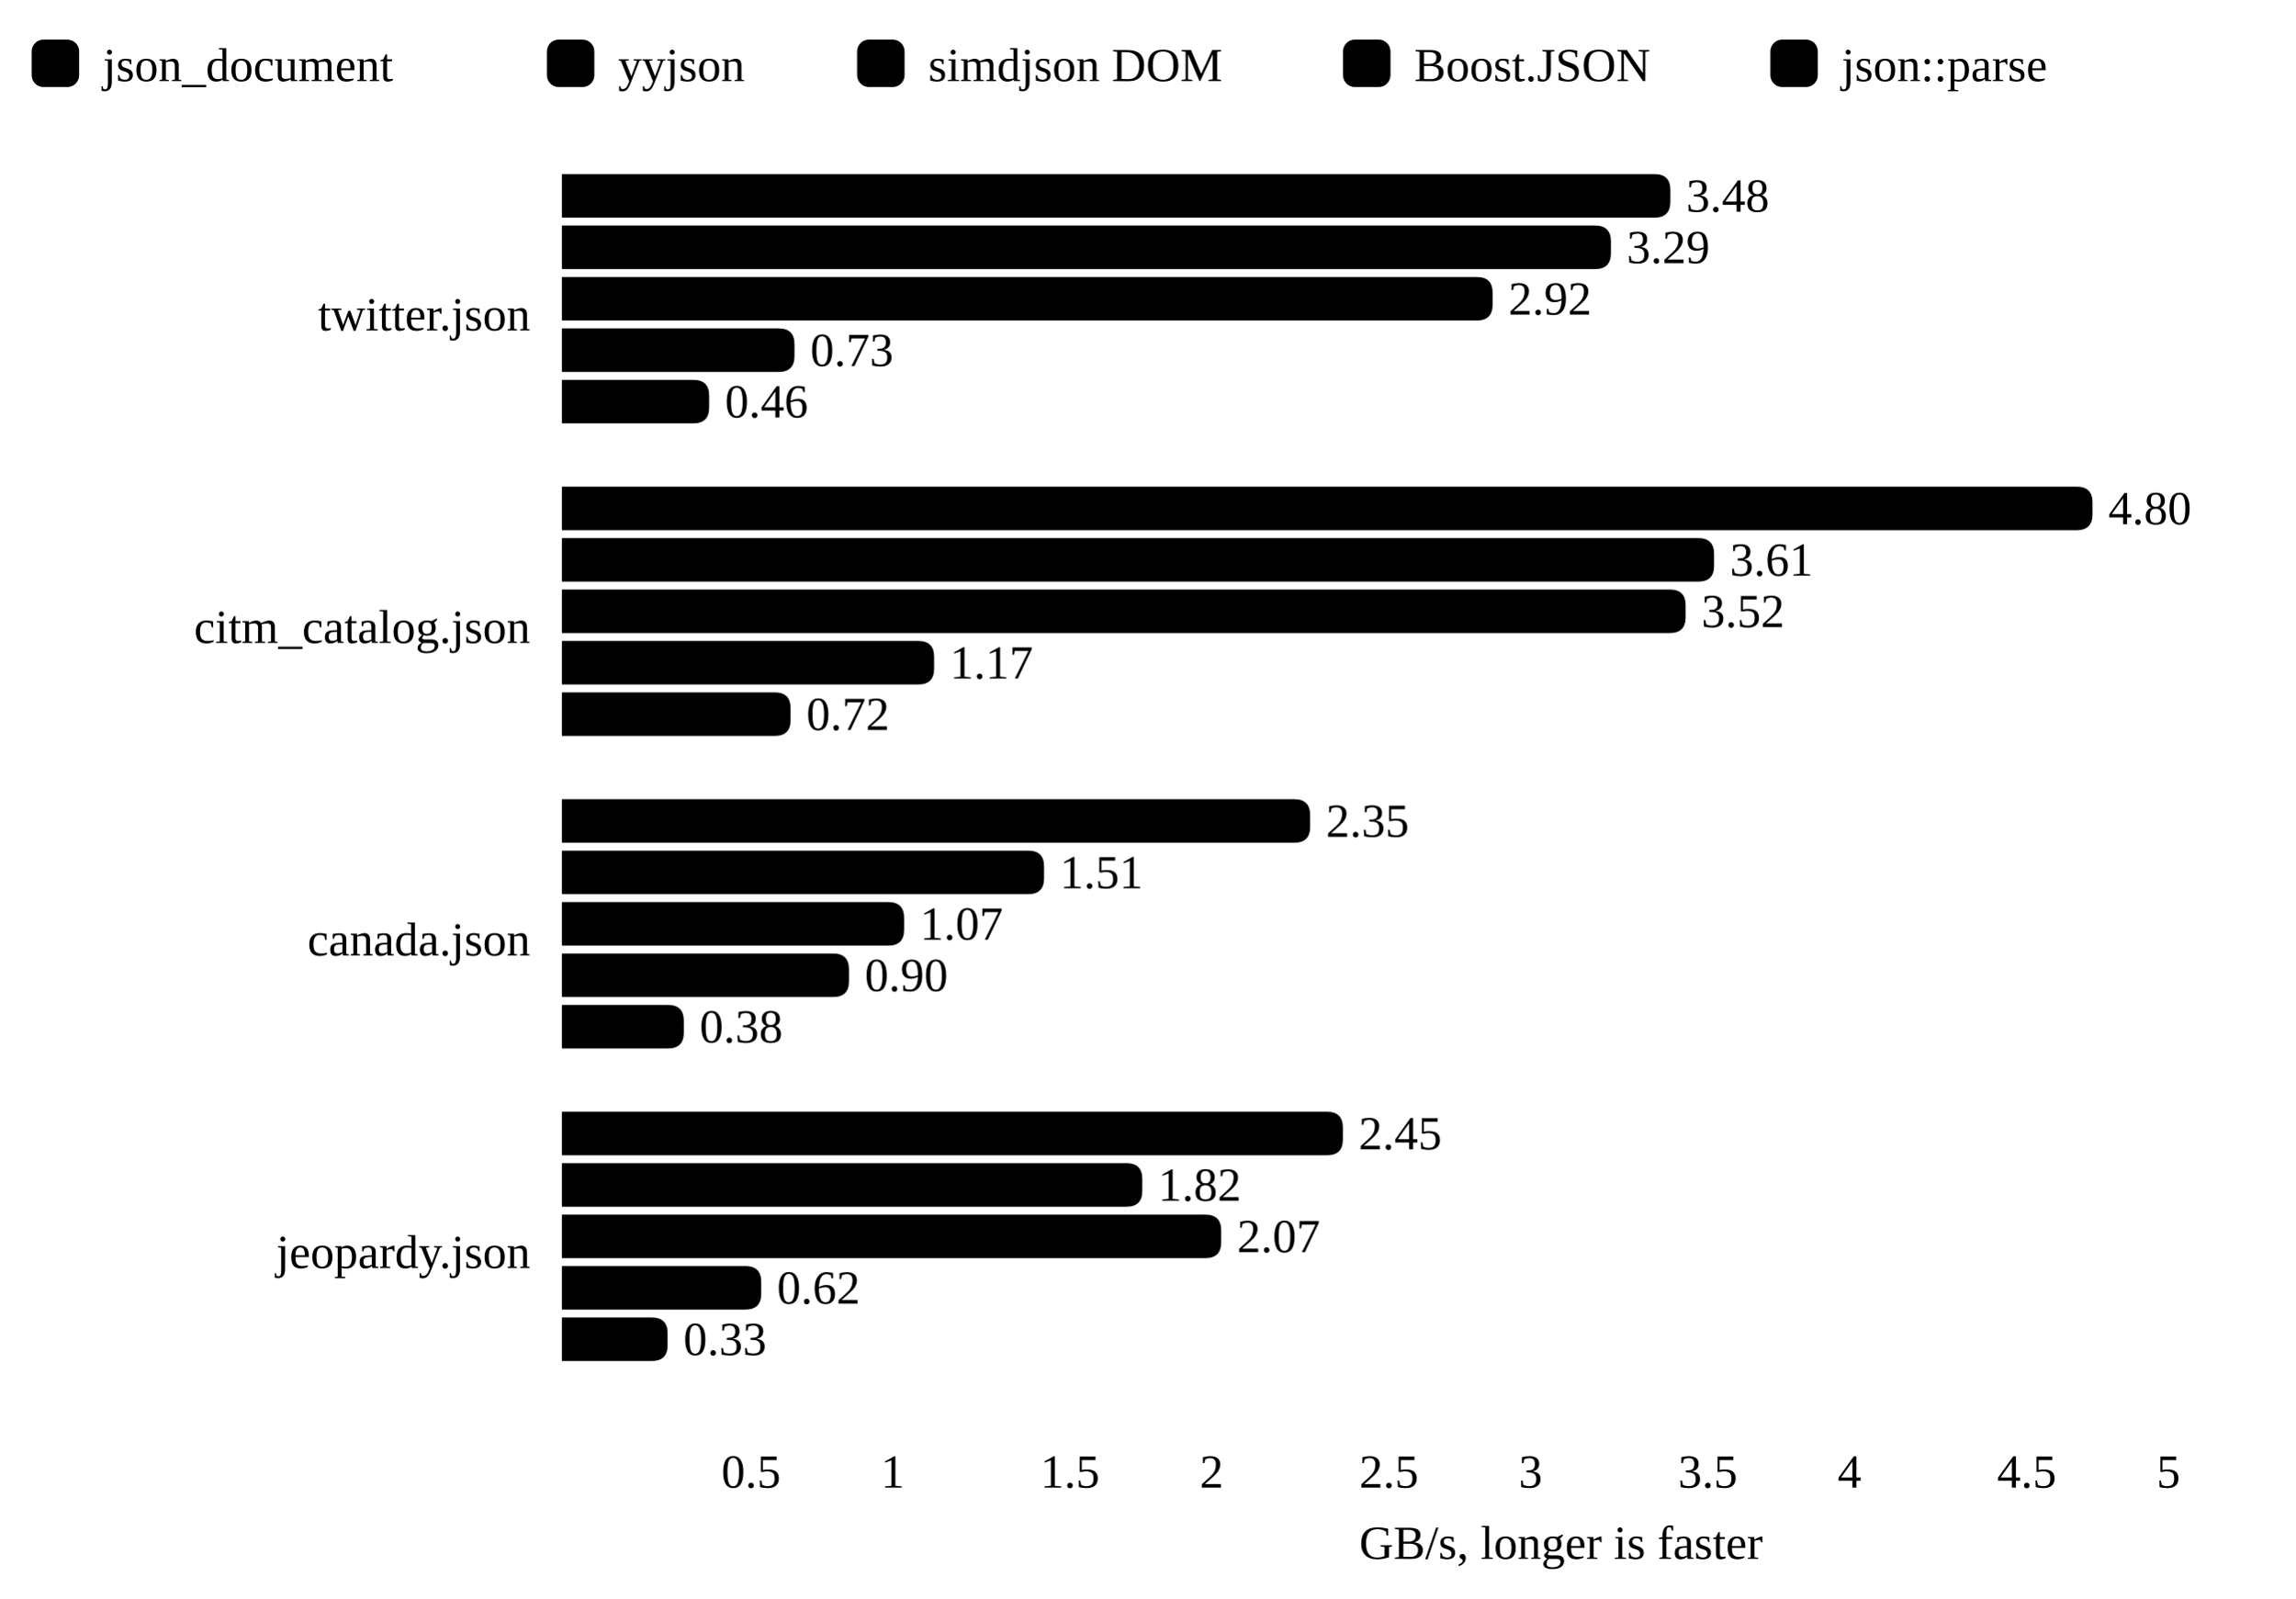
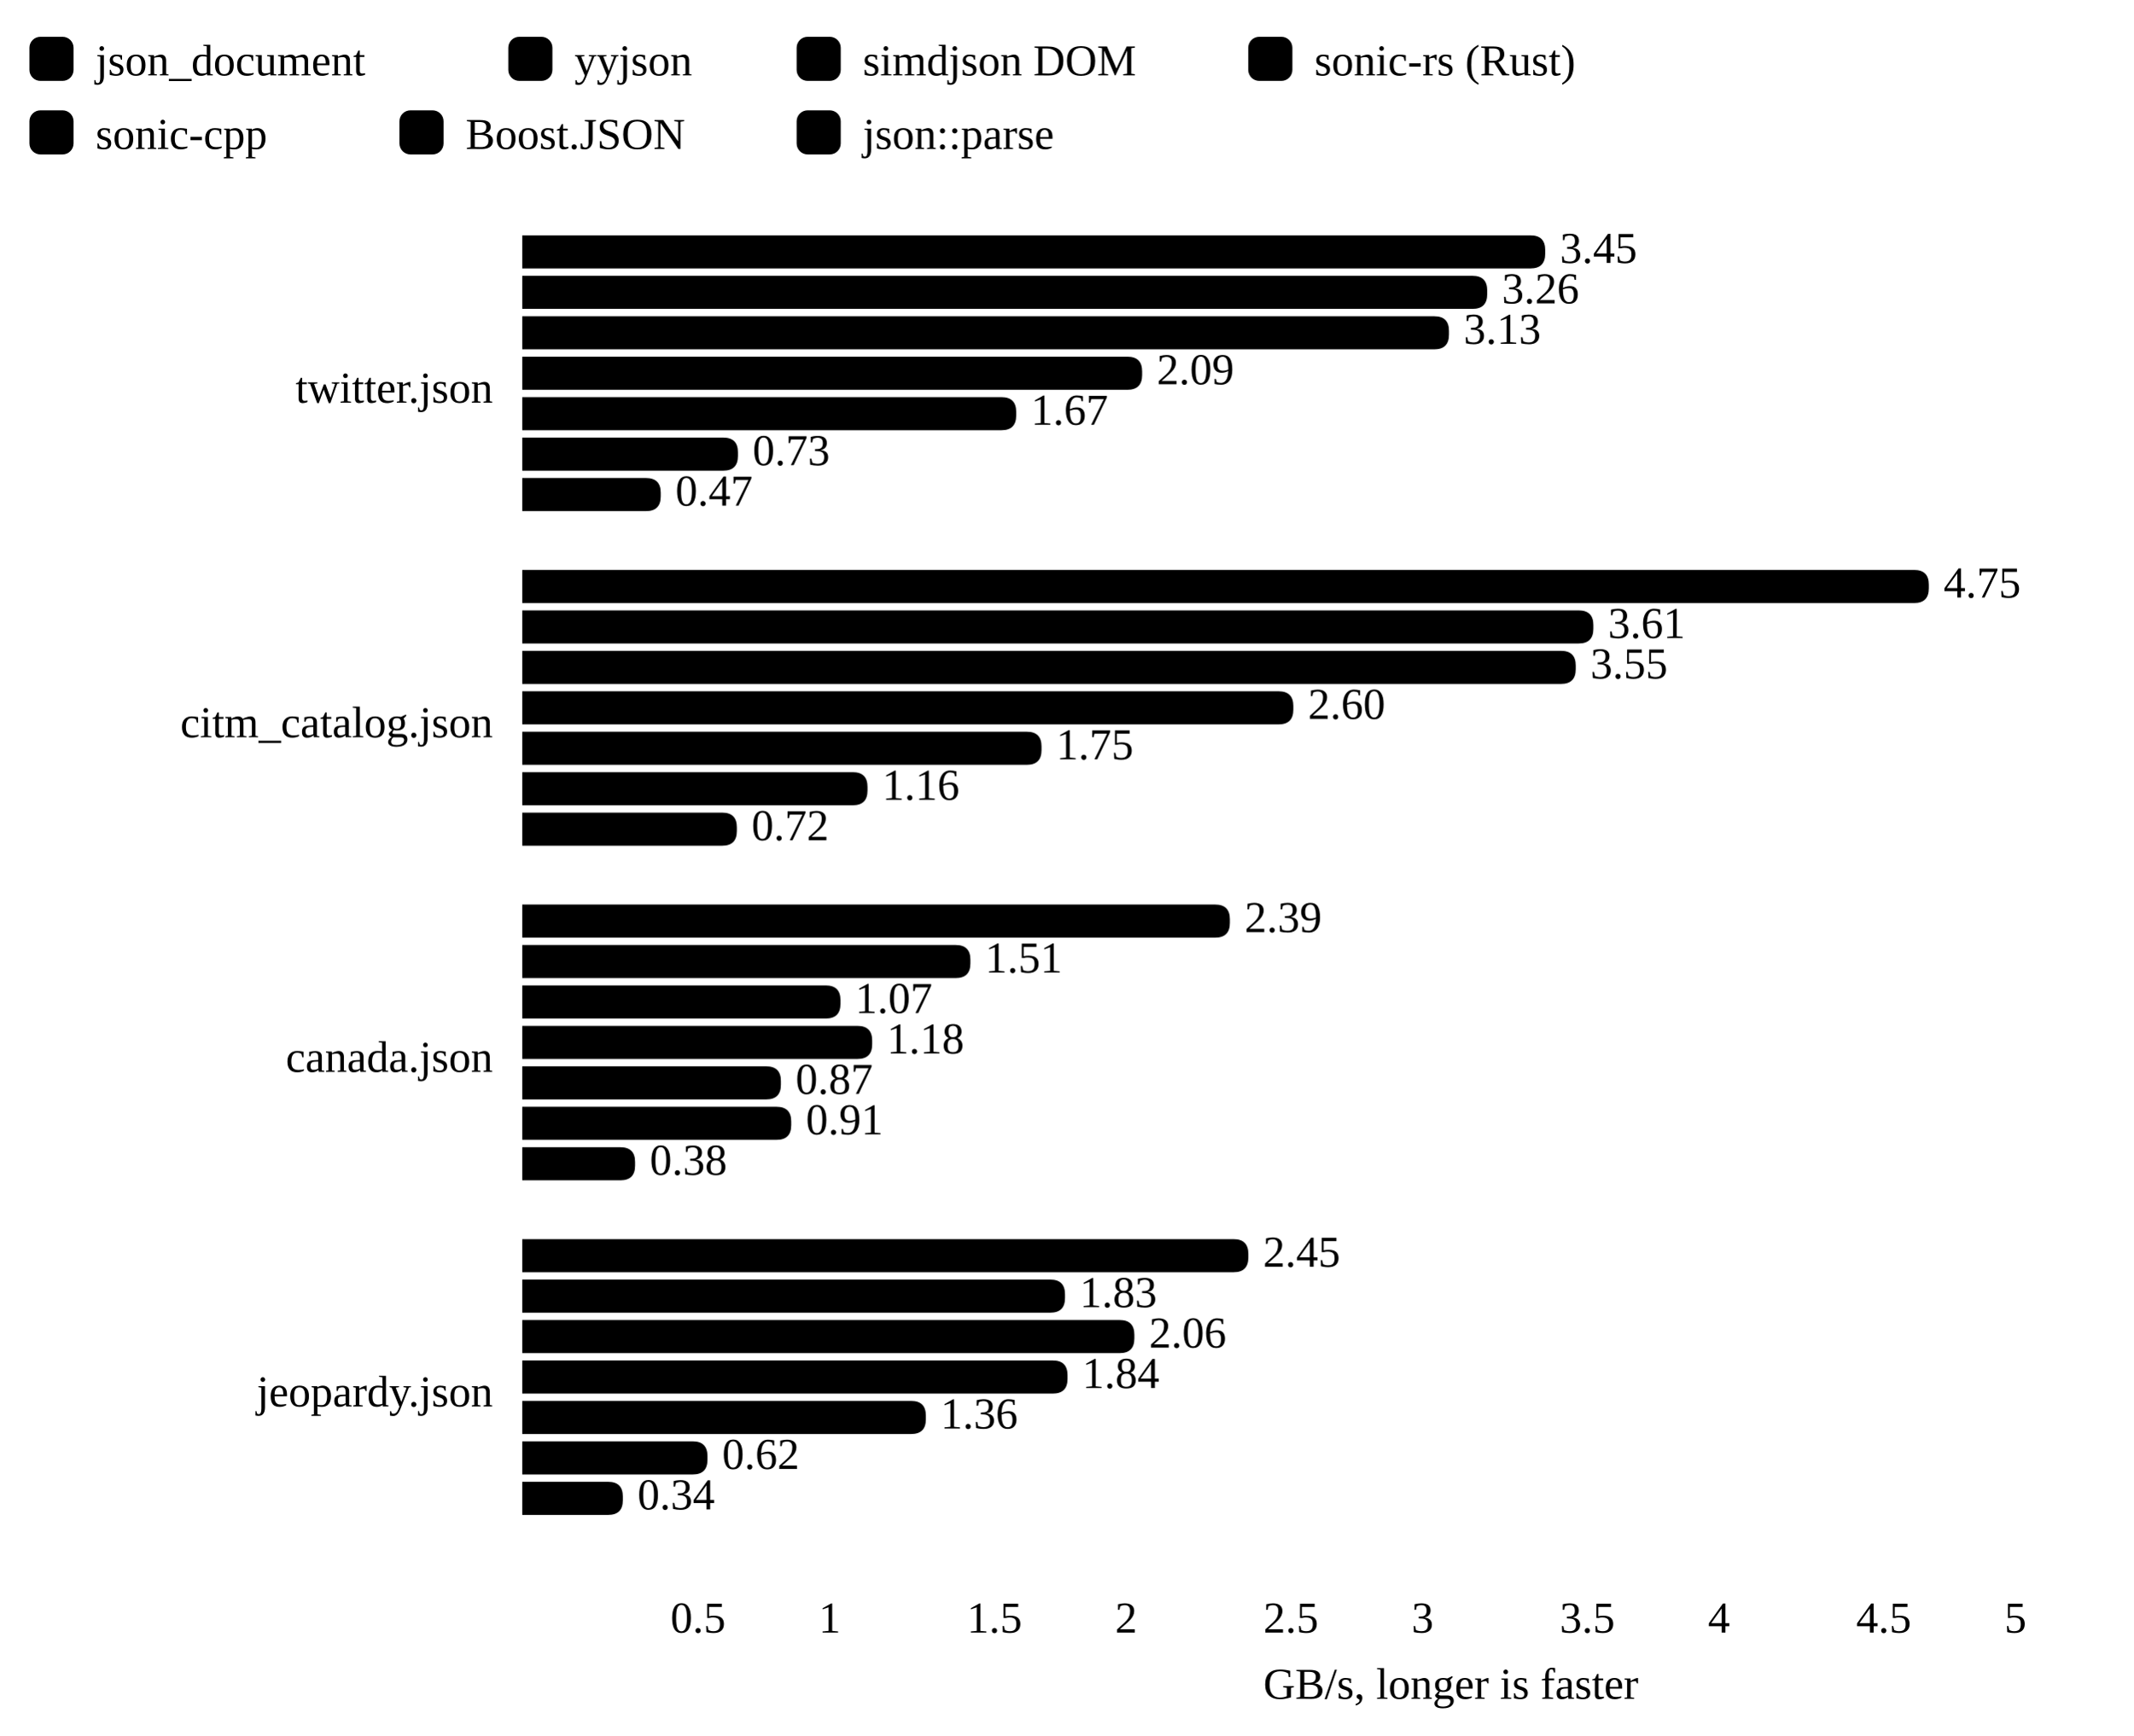
- <svg xmlns="http://www.w3.org/2000/svg" class="nj-fig nj-charts nj-charts--blog" viewBox="0 0 580 404" role="img" aria-labelledby="nj-blog-view nj-blog-view-d">
+ <svg xmlns="http://www.w3.org/2000/svg" class="nj-fig nj-charts nj-charts--blog" viewBox="0 0 580 472" role="img" aria-labelledby="nj-blog-view nj-blog-view-d">
  <rect class="nj-charts-c1" x="8" y="10" width="12" height="12" rx="3" />
  <text class="nj-charts-leg" x="26" y="20.5">json_document</text>
  <rect class="nj-charts-c2" x="138.2" y="10" width="12" height="12" rx="3" />
  <text class="nj-charts-leg" x="156.2" y="20.5">yyjson</text>
  <rect class="nj-charts-c3" x="216.6" y="10" width="12" height="12" rx="3" />
  <text class="nj-charts-leg" x="234.6" y="20.5">simdjson D​OM</text>
  <rect class="nj-charts-c4" x="339.4" y="10" width="12" height="12" rx="3" />
-   <text class="nj-charts-leg" x="357.4" y="20.5">Boost.J​SON</text>
-   <rect class="nj-charts-c5" x="447.4" y="10" width="12" height="12" rx="3" />
-   <text class="nj-charts-leg" x="465.4" y="20.5">json::parse</text>
-   <line class="nj-charts-grid" x1="182.3" y1="40" x2="182.3" y2="360" />
-   <text class="nj-charts-tick" x="182.3" y="376">0.5</text>
-   <line class="nj-charts-grid" x1="222.6" y1="40" x2="222.6" y2="360" />
-   <text class="nj-charts-tick" x="222.6" y="376">1</text>
-   <line class="nj-charts-grid" x1="262.9" y1="40" x2="262.9" y2="360" />
-   <text class="nj-charts-tick" x="262.9" y="376">1.5</text>
-   <line class="nj-charts-grid" x1="303.2" y1="40" x2="303.2" y2="360" />
-   <text class="nj-charts-tick" x="303.2" y="376">2</text>
-   <line class="nj-charts-grid" x1="343.5" y1="40" x2="343.5" y2="360" />
-   <text class="nj-charts-tick" x="343.5" y="376">2.5</text>
-   <line class="nj-charts-grid" x1="383.8" y1="40" x2="383.8" y2="360" />
-   <text class="nj-charts-tick" x="383.8" y="376">3</text>
-   <line class="nj-charts-grid" x1="424.1" y1="40" x2="424.1" y2="360" />
-   <text class="nj-charts-tick" x="424.1" y="376">3.5</text>
-   <line class="nj-charts-grid" x1="464.4" y1="40" x2="464.4" y2="360" />
-   <text class="nj-charts-tick" x="464.4" y="376">4</text>
-   <line class="nj-charts-grid" x1="504.7" y1="40" x2="504.7" y2="360" />
-   <text class="nj-charts-tick" x="504.7" y="376">4.5</text>
-   <line class="nj-charts-grid" x1="545" y1="40" x2="545" y2="360" />
-   <text class="nj-charts-tick" x="545" y="376">5</text>
-   <text class="nj-charts-tick" x="343.5" y="394">GB/s, longer is faster</text>
-   <text class="nj-charts-rowlabel" x="134" y="83.5" text-anchor="end">twitter.json</text>
-   <path class="nj-charts-c1" d="M142 44 H418.132 Q422.132 44 422.132 48 V51 Q422.132 55 418.132 55 H142 Z" />
-   <text class="nj-charts-val" x="426.132" y="53.5">3.48</text>
-   <path class="nj-charts-c2" d="M142 57 H403.104 Q407.104 57 407.104 61 V64 Q407.104 68 403.104 68 H142 Z" />
-   <text class="nj-charts-val" x="411.104" y="66.5">3.29</text>
-   <path class="nj-charts-c3" d="M142 70 H373.213 Q377.213 70 377.213 74 V77 Q377.213 81 373.213 81 H142 Z" />
-   <text class="nj-charts-val" x="381.213" y="79.5">2.92</text>
-   <path class="nj-charts-c4" d="M142 83 H196.776 Q200.776 83 200.776 87 V90 Q200.776 94 196.776 94 H142 Z" />
-   <text class="nj-charts-val" x="204.776" y="92.5">0.73</text>
-   <path class="nj-charts-c5" d="M142 96 H175.208 Q179.208 96 179.208 100 V103 Q179.208 107 175.208 107 H142 Z" />
-   <text class="nj-charts-val" x="183.208" y="105.5">0.46</text>
-   <text class="nj-charts-rowlabel" x="134" y="162.5" text-anchor="end">citm_catalog.json</text>
-   <path class="nj-charts-c1" d="M142 123 H524.809 Q528.809 123 528.809 127 V130 Q528.809 134 524.809 134 H142 Z" />
-   <text class="nj-charts-val" x="532.809" y="132.5">4.80</text>
-   <path class="nj-charts-c2" d="M142 136 H429.179 Q433.179 136 433.179 140 V143 Q433.179 147 429.179 147 H142 Z" />
-   <text class="nj-charts-val" x="437.179" y="145.5">3.61</text>
-   <path class="nj-charts-c3" d="M142 149 H421.992 Q425.992 149 425.992 153 V156 Q425.992 160 421.992 160 H142 Z" />
-   <text class="nj-charts-val" x="429.992" y="158.5">3.52</text>
-   <path class="nj-charts-c4" d="M142 162 H232.063 Q236.063 162 236.063 166 V169 Q236.063 173 232.063 173 H142 Z" />
-   <text class="nj-charts-val" x="240.063" y="171.5">1.17</text>
-   <path class="nj-charts-c5" d="M142 175 H195.789 Q199.789 175 199.789 179 V182 Q199.789 186 195.789 186 H142 Z" />
-   <text class="nj-charts-val" x="203.789" y="184.5">0.72</text>
-   <text class="nj-charts-rowlabel" x="134" y="241.5" text-anchor="end">canada.json</text>
-   <path class="nj-charts-c1" d="M142 202 H327.093 Q331.093 202 331.093 206 V209 Q331.093 213 327.093 213 H142 Z" />
-   <text class="nj-charts-val" x="335.093" y="211.5">2.35</text>
-   <path class="nj-charts-c2" d="M142 215 H259.85 Q263.85 215 263.85 219 V222 Q263.85 226 259.85 226 H142 Z" />
-   <text class="nj-charts-val" x="267.85" y="224.5">1.51</text>
-   <path class="nj-charts-c3" d="M142 228 H224.48 Q228.48 228 228.48 232 V235 Q228.48 239 224.48 239 H142 Z" />
-   <text class="nj-charts-val" x="232.48" y="237.5">1.07</text>
-   <path class="nj-charts-c4" d="M142 241 H210.545 Q214.545 241 214.545 245 V248 Q214.545 252 210.545 252 H142 Z" />
-   <text class="nj-charts-val" x="218.545" y="250.5">0.90</text>
-   <path class="nj-charts-c5" d="M142 254 H168.804 Q172.804 254 172.804 258 V261 Q172.804 265 168.804 265 H142 Z" />
-   <text class="nj-charts-val" x="176.804" y="263.5">0.38</text>
-   <text class="nj-charts-rowlabel" x="134" y="320.5" text-anchor="end">jeopardy.json</text>
-   <path class="nj-charts-c1" d="M142 281 H335.369 Q339.369 281 339.369 285 V288 Q339.369 292 335.369 292 H142 Z" />
-   <text class="nj-charts-val" x="343.369" y="290.5">2.45</text>
-   <path class="nj-charts-c2" d="M142 294 H284.675 Q288.675 294 288.675 298 V301 Q288.675 305 284.675 305 H142 Z" />
-   <text class="nj-charts-val" x="292.675" y="303.5">1.82</text>
-   <path class="nj-charts-c3" d="M142 307 H304.612 Q308.612 307 308.612 311 V314 Q308.612 318 304.612 318 H142 Z" />
-   <text class="nj-charts-val" x="312.612" y="316.5">2.07</text>
-   <path class="nj-charts-c4" d="M142 320 H188.368 Q192.368 320 192.368 324 V327 Q192.368 331 188.368 331 H142 Z" />
-   <text class="nj-charts-val" x="196.368" y="329.5">0.62</text>
-   <path class="nj-charts-c5" d="M142 333 H164.706 Q168.706 333 168.706 337 V340 Q168.706 344 164.706 344 H142 Z" />
-   <text class="nj-charts-val" x="172.706" y="342.5">0.33</text>
-   <line class="nj-charts-zero" x1="142" y1="40" x2="142" y2="360" />
+   <text class="nj-charts-leg" x="357.4" y="20.5">sonic-rs (Rust)</text>
+   <rect class="nj-charts-c5" x="8" y="30" width="12" height="12" rx="3" />
+   <text class="nj-charts-leg" x="26" y="40.5">sonic-cpp</text>
+   <rect class="nj-charts-c6" x="108.6" y="30" width="12" height="12" rx="3" />
+   <text class="nj-charts-leg" x="126.6" y="40.5">Boost.J​SON</text>
+   <rect class="nj-charts-c1 nj-charts-dim" x="216.6" y="30" width="12" height="12" rx="3" />
+   <text class="nj-charts-leg" x="234.6" y="40.5">json::parse</text>
+   <line class="nj-charts-grid" x1="182.3" y1="60" x2="182.3" y2="428" />
+   <text class="nj-charts-tick" x="182.3" y="444">0.5</text>
+   <line class="nj-charts-grid" x1="222.6" y1="60" x2="222.6" y2="428" />
+   <text class="nj-charts-tick" x="222.6" y="444">1</text>
+   <line class="nj-charts-grid" x1="262.9" y1="60" x2="262.9" y2="428" />
+   <text class="nj-charts-tick" x="262.9" y="444">1.5</text>
+   <line class="nj-charts-grid" x1="303.2" y1="60" x2="303.2" y2="428" />
+   <text class="nj-charts-tick" x="303.2" y="444">2</text>
+   <line class="nj-charts-grid" x1="343.5" y1="60" x2="343.5" y2="428" />
+   <text class="nj-charts-tick" x="343.5" y="444">2.5</text>
+   <line class="nj-charts-grid" x1="383.8" y1="60" x2="383.8" y2="428" />
+   <text class="nj-charts-tick" x="383.8" y="444">3</text>
+   <line class="nj-charts-grid" x1="424.1" y1="60" x2="424.1" y2="428" />
+   <text class="nj-charts-tick" x="424.1" y="444">3.5</text>
+   <line class="nj-charts-grid" x1="464.4" y1="60" x2="464.4" y2="428" />
+   <text class="nj-charts-tick" x="464.4" y="444">4</text>
+   <line class="nj-charts-grid" x1="504.7" y1="60" x2="504.7" y2="428" />
+   <text class="nj-charts-tick" x="504.7" y="444">4.5</text>
+   <line class="nj-charts-grid" x1="545" y1="60" x2="545" y2="428" />
+   <text class="nj-charts-tick" x="545" y="444">5</text>
+   <text class="nj-charts-tick" x="343.5" y="462">GB/s, longer is faster</text>
+   <text class="nj-charts-rowlabel" x="134" y="109.5" text-anchor="end">twitter.json</text>
+   <path class="nj-charts-c1" d="M142 64 H416.142 Q420.142 64 420.142 68 V69 Q420.142 73 416.142 73 H142 Z" />
+   <text class="nj-charts-val" x="424.142" y="71.5">3.45</text>
+   <path class="nj-charts-c2" d="M142 75 H400.371 Q404.371 75 404.371 79 V80 Q404.371 84 400.371 84 H142 Z" />
+   <text class="nj-charts-val" x="408.371" y="82.5">3.26</text>
+   <path class="nj-charts-c3" d="M142 86 H389.98 Q393.98 86 393.98 90 V91 Q393.98 95 389.98 95 H142 Z" />
+   <text class="nj-charts-val" x="397.98" y="93.5">3.13</text>
+   <path class="nj-charts-c4" d="M142 97 H306.543 Q310.543 97 310.543 101 V102 Q310.543 106 306.543 106 H142 Z" />
+   <text class="nj-charts-val" x="314.543" y="104.5">2.09</text>
+   <path class="nj-charts-c5" d="M142 108 H272.301 Q276.301 108 276.301 112 V113 Q276.301 117 272.301 117 H142 Z" />
+   <text class="nj-charts-val" x="280.301" y="115.5">1.67</text>
+   <path class="nj-charts-c6" d="M142 119 H196.641 Q200.641 119 200.641 123 V124 Q200.641 128 196.641 128 H142 Z" />
+   <text class="nj-charts-val" x="204.641" y="126.5">0.73</text>
+   <path class="nj-charts-c1 nj-charts-dim" d="M142 130 H175.648 Q179.648 130 179.648 134 V135 Q179.648 139 175.648 139 H142 Z" />
+   <text class="nj-charts-val" x="183.648" y="137.5">0.47</text>
+   <text class="nj-charts-rowlabel" x="134" y="200.5" text-anchor="end">citm_catalog.json</text>
+   <path class="nj-charts-c1" d="M142 155 H520.452 Q524.452 155 524.452 159 V160 Q524.452 164 520.452 164 H142 Z" />
+   <text class="nj-charts-val" x="528.452" y="162.5">4.75</text>
+   <path class="nj-charts-c2" d="M142 166 H429.24 Q433.24 166 433.24 170 V171 Q433.24 175 429.24 175 H142 Z" />
+   <text class="nj-charts-val" x="437.24" y="173.5">3.61</text>
+   <path class="nj-charts-c3" d="M142 177 H424.446 Q428.446 177 428.446 181 V182 Q428.446 186 424.446 186 H142 Z" />
+   <text class="nj-charts-val" x="432.446" y="184.5">3.55</text>
+   <path class="nj-charts-c4" d="M142 188 H347.658 Q351.658 188 351.658 192 V193 Q351.658 197 347.658 197 H142 Z" />
+   <text class="nj-charts-val" x="355.658" y="195.5">2.60</text>
+   <path class="nj-charts-c5" d="M142 199 H279.189 Q283.189 199 283.189 203 V204 Q283.189 208 279.189 208 H142 Z" />
+   <text class="nj-charts-val" x="287.189" y="206.5">1.75</text>
+   <path class="nj-charts-c6" d="M142 210 H231.872 Q235.872 210 235.872 214 V215 Q235.872 219 231.872 219 H142 Z" />
+   <text class="nj-charts-val" x="239.872" y="217.5">1.16</text>
+   <path class="nj-charts-c1 nj-charts-dim" d="M142 221 H196.346 Q200.346 221 200.346 225 V226 Q200.346 230 196.346 230 H142 Z" />
+   <text class="nj-charts-val" x="204.346" y="228.5">0.72</text>
+   <text class="nj-charts-rowlabel" x="134" y="291.5" text-anchor="end">canada.json</text>
+   <path class="nj-charts-c1" d="M142 246 H330.402 Q334.402 246 334.402 250 V251 Q334.402 255 330.402 255 H142 Z" />
+   <text class="nj-charts-val" x="338.402" y="253.5">2.39</text>
+   <path class="nj-charts-c2" d="M142 257 H259.85 Q263.85 257 263.85 261 V262 Q263.85 266 259.85 266 H142 Z" />
+   <text class="nj-charts-val" x="267.85" y="264.5">1.51</text>
+   <path class="nj-charts-c3" d="M142 268 H224.521 Q228.521 268 228.521 272 V273 Q228.521 277 224.521 277 H142 Z" />
+   <text class="nj-charts-val" x="232.521" y="275.5">1.07</text>
+   <path class="nj-charts-c4" d="M142 279 H233.141 Q237.141 279 237.141 283 V284 Q237.141 288 233.141 288 H142 Z" />
+   <text class="nj-charts-val" x="241.141" y="286.5">1.18</text>
+   <path class="nj-charts-c5" d="M142 290 H208.324 Q212.324 290 212.324 294 V295 Q212.324 299 208.324 299 H142 Z" />
+   <text class="nj-charts-val" x="216.324" y="297.5">0.87</text>
+   <path class="nj-charts-c6" d="M142 301 H211.13 Q215.13 301 215.13 305 V306 Q215.13 310 211.13 310 H142 Z" />
+   <text class="nj-charts-val" x="219.13" y="308.5">0.91</text>
+   <path class="nj-charts-c1 nj-charts-dim" d="M142 312 H168.674 Q172.674 312 172.674 316 V317 Q172.674 321 168.674 321 H142 Z" />
+   <text class="nj-charts-val" x="176.674" y="319.5">0.38</text>
+   <text class="nj-charts-rowlabel" x="134" y="382.5" text-anchor="end">jeopardy.json</text>
+   <path class="nj-charts-c1" d="M142 337 H335.421 Q339.421 337 339.421 341 V342 Q339.421 346 335.421 346 H142 Z" />
+   <text class="nj-charts-val" x="343.421" y="344.5">2.45</text>
+   <path class="nj-charts-c2" d="M142 348 H285.574 Q289.574 348 289.574 352 V353 Q289.574 357 285.574 357 H142 Z" />
+   <text class="nj-charts-val" x="293.574" y="355.5">1.83</text>
+   <path class="nj-charts-c3" d="M142 359 H304.433 Q308.433 359 308.433 363 V364 Q308.433 368 304.433 368 H142 Z" />
+   <text class="nj-charts-val" x="312.433" y="366.5">2.06</text>
+   <path class="nj-charts-c4" d="M142 370 H286.258 Q290.258 370 290.258 374 V375 Q290.258 379 286.258 379 H142 Z" />
+   <text class="nj-charts-val" x="294.258" y="377.5">1.84</text>
+   <path class="nj-charts-c5" d="M142 381 H247.737 Q251.737 381 251.737 385 V386 Q251.737 390 247.737 390 H142 Z" />
+   <text class="nj-charts-val" x="255.737" y="388.5">1.36</text>
+   <path class="nj-charts-c6" d="M142 392 H188.354 Q192.354 392 192.354 396 V397 Q192.354 401 188.354 401 H142 Z" />
+   <text class="nj-charts-val" x="196.354" y="399.5">0.62</text>
+   <path class="nj-charts-c1 nj-charts-dim" d="M142 403 H165.345 Q169.345 403 169.345 407 V408 Q169.345 412 165.345 412 H142 Z" />
+   <text class="nj-charts-val" x="173.345" y="410.5">0.34</text>
+   <line class="nj-charts-zero" x1="142" y1="60" x2="142" y2="428" />
</svg>
